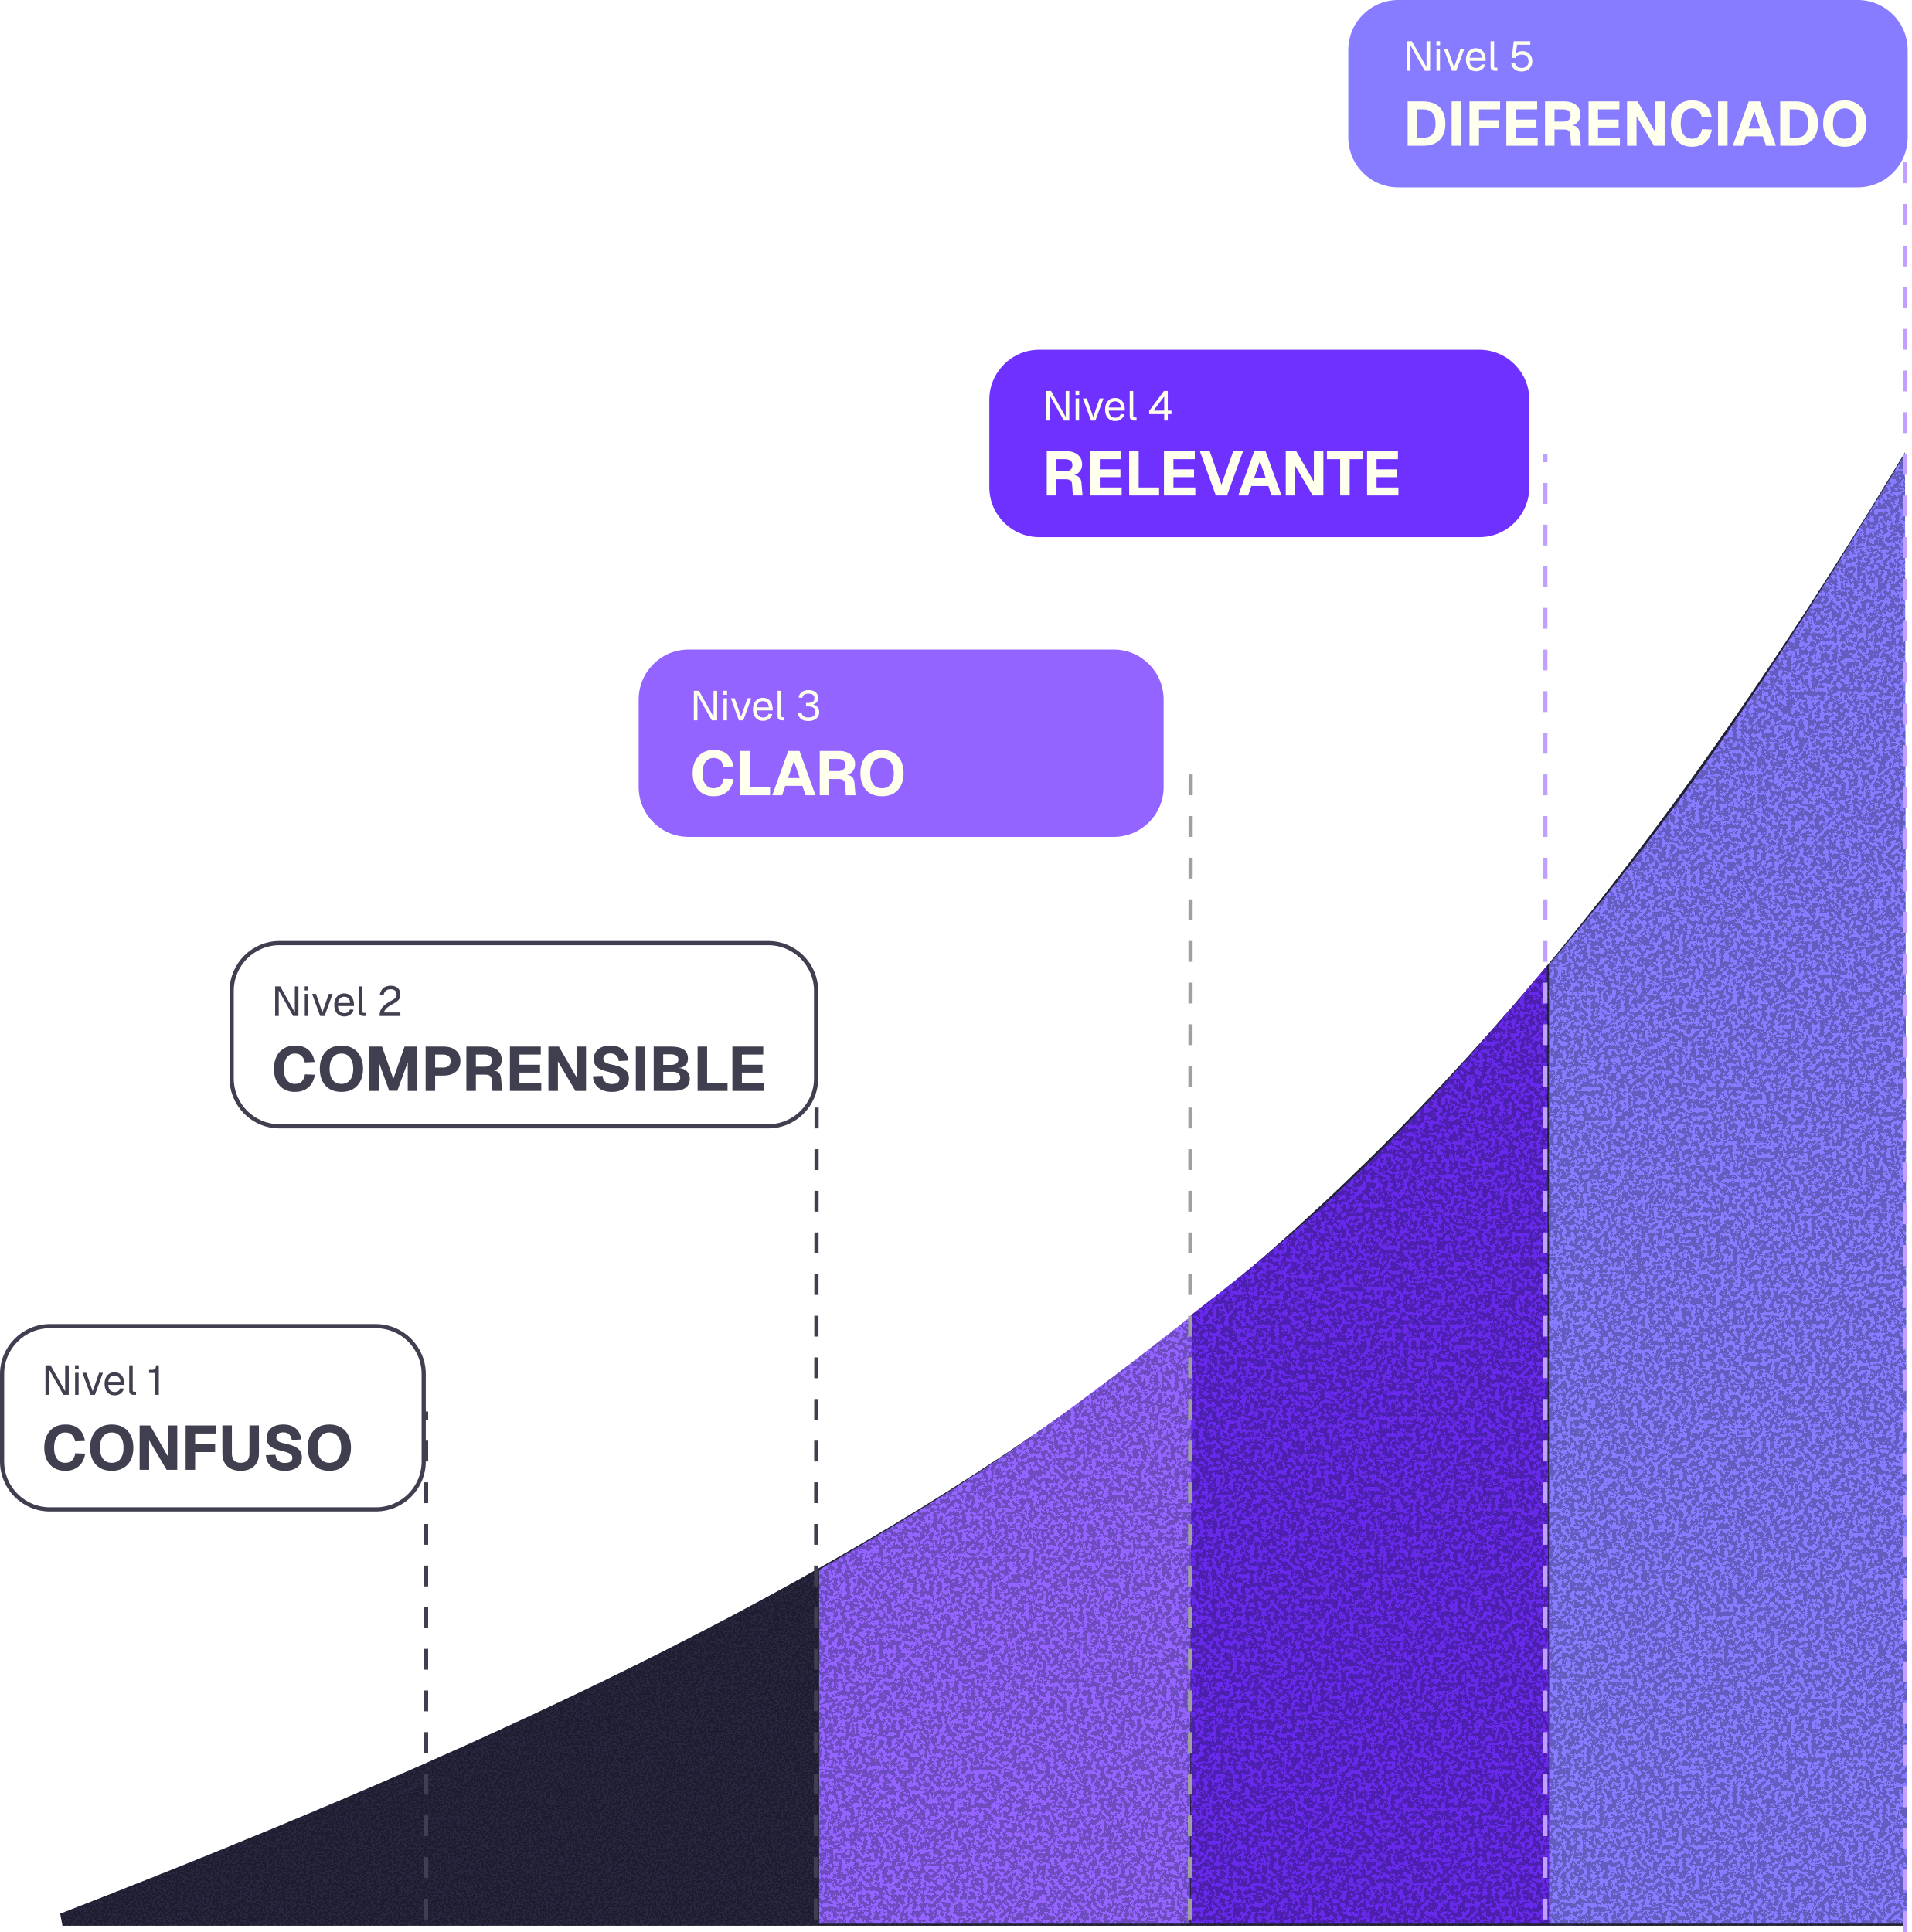
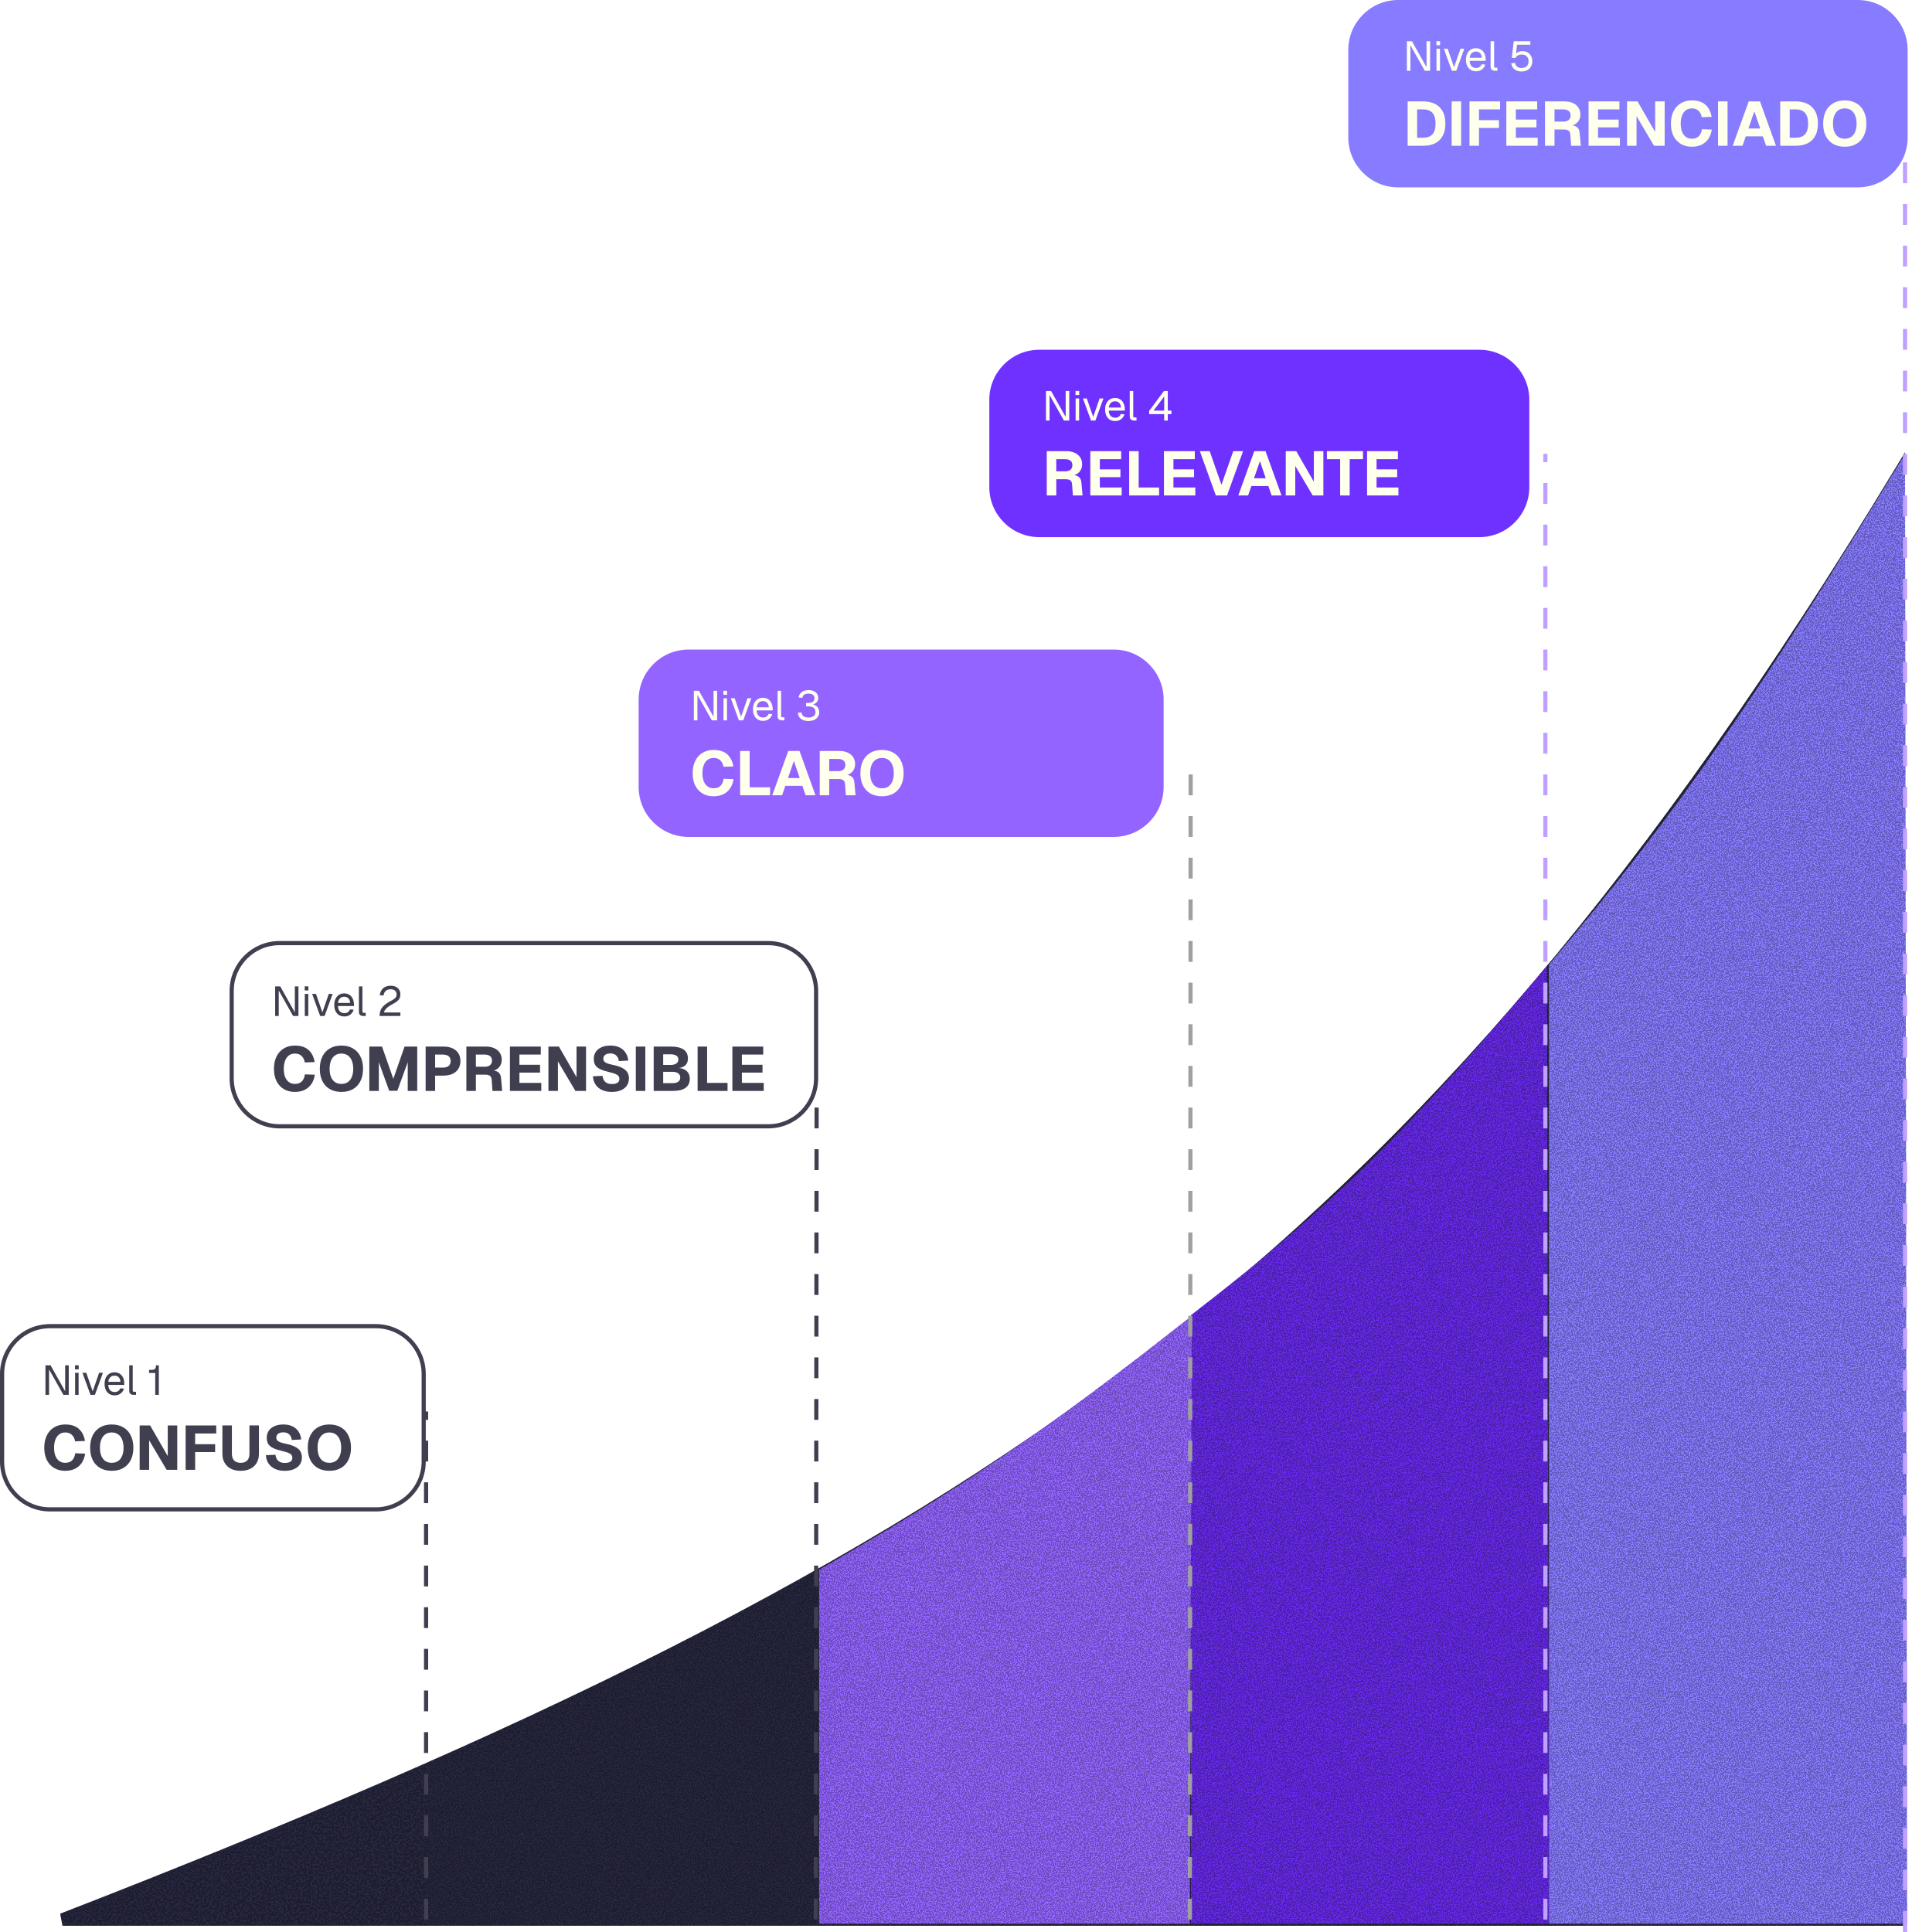
<svg xmlns="http://www.w3.org/2000/svg" width="459" height="464" viewBox="0 0 459 464" fill="none">
  <g filter="url(#filter0_n_4497_14165)">
    <path d="M456 461H15C237.55 374.535 340.415 304.718 456 114V461Z" fill="#27273F" />
    <path d="M456 461H15C237.55 374.535 340.415 304.718 456 114V461Z" stroke="#27273F" stroke-width="3" />
  </g>
  <g filter="url(#filter1_n_4497_14165)">
    <path d="M102.826 462H15.039L102.826 424V462Z" fill="#27273F" />
  </g>
  <line x1="102.324" y1="461" x2="102.324" y2="339" stroke="#3F3F50" stroke-dasharray="5 5" />
  <rect x="0.5" y="318.5" width="101.253" height="44" rx="11.5" stroke="#3F3F50" />
  <path d="M10.92 335V327.9H12.14L15.65 334.14V327.9H16.51V335H15.23L11.78 328.88V335H10.92ZM18.036 335V329.7H18.876V335H18.036ZM18.016 328.87V327.89H18.896V328.87H18.016ZM21.73 335L19.8 329.7H20.72L22.26 334.14L23.8 329.7H24.72L22.79 335H21.73ZM27.548 335.12C27.048 335.12 26.614 335.007 26.248 334.78C25.888 334.553 25.608 334.233 25.408 333.82C25.214 333.4 25.118 332.91 25.118 332.35C25.118 331.79 25.214 331.303 25.408 330.89C25.608 330.477 25.884 330.157 26.238 329.93C26.598 329.697 27.021 329.58 27.508 329.58C27.968 329.58 28.374 329.69 28.728 329.91C29.081 330.123 29.354 330.437 29.548 330.85C29.748 331.263 29.848 331.767 29.848 332.36V332.61H25.998C26.031 333.177 26.181 333.603 26.448 333.89C26.721 334.177 27.088 334.32 27.548 334.32C27.894 334.32 28.178 334.24 28.398 334.08C28.624 333.913 28.781 333.697 28.868 333.43L29.768 333.5C29.628 333.973 29.361 334.363 28.968 334.67C28.581 334.97 28.108 335.12 27.548 335.12ZM25.998 331.87H28.928C28.888 331.357 28.738 330.98 28.478 330.74C28.224 330.5 27.901 330.38 27.508 330.38C27.101 330.38 26.764 330.507 26.498 330.76C26.238 331.007 26.071 331.377 25.998 331.87ZM32.074 335C31.768 335 31.518 334.92 31.324 334.76C31.131 334.6 31.034 334.347 31.034 334V327.9H31.874V333.93C31.874 334.037 31.901 334.12 31.954 334.18C32.014 334.233 32.098 334.26 32.204 334.26H32.664V335H32.074ZM37.28 335V329.74H35.8V329H36.4C36.66 329 36.867 328.967 37.02 328.9C37.18 328.833 37.294 328.72 37.36 328.56C37.427 328.4 37.46 328.18 37.46 327.9H38.14V335H37.28Z" fill="#3F3F50" />
  <path d="M15.625 353.24C14.655 353.24 13.79 353.02 13.03 352.58C12.28 352.14 11.69 351.505 11.26 350.675C10.84 349.845 10.63 348.85 10.63 347.69C10.63 346.56 10.835 345.58 11.245 344.75C11.655 343.91 12.24 343.26 13 342.8C13.76 342.34 14.65 342.11 15.67 342.11C17.06 342.11 18.14 342.455 18.91 343.145C19.69 343.825 20.19 344.8 20.41 346.07L18.04 346.16C17.92 345.49 17.66 344.97 17.26 344.6C16.86 344.22 16.33 344.03 15.67 344.03C15.1 344.03 14.615 344.18 14.215 344.48C13.815 344.78 13.51 345.205 13.3 345.755C13.09 346.305 12.985 346.95 12.985 347.69C12.985 348.44 13.09 349.09 13.3 349.64C13.52 350.18 13.83 350.595 14.23 350.885C14.63 351.175 15.105 351.32 15.655 351.32C16.375 351.32 16.93 351.12 17.32 350.72C17.72 350.31 17.97 349.745 18.07 349.025L20.455 349.115C20.315 349.985 20.04 350.725 19.63 351.335C19.22 351.945 18.68 352.415 18.01 352.745C17.35 353.075 16.555 353.24 15.625 353.24ZM26.836 353.24C25.756 353.24 24.826 353.015 24.046 352.565C23.276 352.115 22.681 351.475 22.261 350.645C21.851 349.815 21.646 348.83 21.646 347.69C21.646 346.55 21.851 345.565 22.261 344.735C22.681 343.895 23.276 343.25 24.046 342.8C24.826 342.34 25.756 342.11 26.836 342.11C27.916 342.11 28.841 342.34 29.611 342.8C30.391 343.25 30.986 343.895 31.396 344.735C31.816 345.565 32.026 346.55 32.026 347.69C32.026 348.83 31.816 349.815 31.396 350.645C30.986 351.475 30.391 352.115 29.611 352.565C28.841 353.015 27.916 353.24 26.836 353.24ZM26.821 351.32C27.421 351.32 27.931 351.18 28.351 350.9C28.781 350.61 29.106 350.195 29.326 349.655C29.556 349.115 29.671 348.46 29.671 347.69C29.671 346.92 29.556 346.265 29.326 345.725C29.106 345.175 28.781 344.755 28.351 344.465C27.931 344.175 27.421 344.03 26.821 344.03C26.231 344.03 25.726 344.175 25.306 344.465C24.886 344.755 24.561 345.175 24.331 345.725C24.111 346.265 24.001 346.92 24.001 347.69C24.001 348.46 24.111 349.115 24.331 349.655C24.561 350.195 24.886 350.61 25.306 350.9C25.736 351.18 26.241 351.32 26.821 351.32ZM33.537 353V342.35H36.057L40.287 349.7V342.35H42.567V353H40.017L35.817 345.905V353H33.537ZM44.582 353V342.35H51.932V344.27H45.602L46.862 342.965V347.84L45.602 346.85H51.662V348.74H45.602L46.862 347.75V353H44.582ZM57.804 353.24C56.904 353.24 56.124 353.075 55.464 352.745C54.814 352.415 54.309 351.945 53.949 351.335C53.589 350.715 53.409 349.99 53.409 349.16V342.335H55.689V349.16C55.689 349.85 55.869 350.385 56.229 350.765C56.599 351.135 57.124 351.32 57.804 351.32C58.484 351.32 59.004 351.135 59.364 350.765C59.724 350.385 59.904 349.85 59.904 349.16V342.335H62.184V349.16C62.184 349.99 62.004 350.715 61.644 351.335C61.294 351.945 60.789 352.415 60.129 352.745C59.469 353.075 58.694 353.24 57.804 353.24ZM68.396 353.24C67.476 353.24 66.686 353.085 66.026 352.775C65.366 352.465 64.851 352.03 64.481 351.47C64.111 350.91 63.901 350.25 63.851 349.49L66.146 349.385C66.206 349.805 66.326 350.165 66.506 350.465C66.696 350.755 66.946 350.975 67.256 351.125C67.576 351.275 67.966 351.35 68.426 351.35C68.806 351.35 69.126 351.305 69.386 351.215C69.656 351.125 69.861 350.99 70.001 350.81C70.141 350.62 70.211 350.39 70.211 350.12C70.211 349.87 70.151 349.655 70.031 349.475C69.911 349.285 69.681 349.115 69.341 348.965C69.001 348.805 68.501 348.65 67.841 348.5C66.931 348.29 66.196 348.055 65.636 347.795C65.086 347.535 64.686 347.21 64.436 346.82C64.186 346.42 64.061 345.92 64.061 345.32C64.061 344.68 64.216 344.12 64.526 343.64C64.846 343.16 65.306 342.785 65.906 342.515C66.506 342.245 67.221 342.11 68.051 342.11C68.931 342.11 69.676 342.265 70.286 342.575C70.896 342.885 71.371 343.31 71.711 343.85C72.061 344.39 72.271 345.01 72.341 345.71L70.061 345.83C70.031 345.46 69.931 345.14 69.761 344.87C69.591 344.59 69.361 344.375 69.071 344.225C68.781 344.075 68.431 344 68.021 344C67.501 344 67.091 344.115 66.791 344.345C66.501 344.575 66.356 344.875 66.356 345.245C66.356 345.505 66.421 345.725 66.551 345.905C66.691 346.075 66.916 346.225 67.226 346.355C67.546 346.485 67.996 346.61 68.576 346.73C69.566 346.93 70.346 347.185 70.916 347.495C71.496 347.795 71.906 348.155 72.146 348.575C72.386 348.995 72.506 349.475 72.506 350.015C72.506 350.675 72.336 351.25 71.996 351.74C71.666 352.22 71.191 352.59 70.571 352.85C69.961 353.11 69.236 353.24 68.396 353.24ZM79.101 353.24C78.021 353.24 77.091 353.015 76.311 352.565C75.541 352.115 74.946 351.475 74.526 350.645C74.116 349.815 73.911 348.83 73.911 347.69C73.911 346.55 74.116 345.565 74.526 344.735C74.946 343.895 75.541 343.25 76.311 342.8C77.091 342.34 78.021 342.11 79.101 342.11C80.181 342.11 81.106 342.34 81.876 342.8C82.656 343.25 83.251 343.895 83.661 344.735C84.081 345.565 84.291 346.55 84.291 347.69C84.291 348.83 84.081 349.815 83.661 350.645C83.251 351.475 82.656 352.115 81.876 352.565C81.106 353.015 80.181 353.24 79.101 353.24ZM79.086 351.32C79.686 351.32 80.196 351.18 80.616 350.9C81.046 350.61 81.371 350.195 81.591 349.655C81.821 349.115 81.936 348.46 81.936 347.69C81.936 346.92 81.821 346.265 81.591 345.725C81.371 345.175 81.046 344.755 80.616 344.465C80.196 344.175 79.686 344.03 79.086 344.03C78.496 344.03 77.991 344.175 77.571 344.465C77.151 344.755 76.826 345.175 76.596 345.725C76.376 346.265 76.266 346.92 76.266 347.69C76.266 348.46 76.376 349.115 76.596 349.655C76.826 350.195 77.151 350.61 77.571 350.9C78.001 351.18 78.506 351.32 79.086 351.32Z" fill="#3F3F50" />
  <rect x="55.637" y="226.5" width="140.35" height="44" rx="11.5" stroke="#3F3F50" />
  <path d="M66.08 244V236.9H67.3L70.81 243.14V236.9H71.67V244H70.39L66.94 237.88V244H66.08ZM73.197 244V238.7H74.037V244H73.197ZM73.177 237.87V236.89H74.056V237.87H73.177ZM76.89 244L74.96 238.7H75.88L77.42 243.14L78.96 238.7H79.88L77.95 244H76.89ZM82.708 244.12C82.208 244.12 81.775 244.007 81.408 243.78C81.048 243.553 80.768 243.233 80.568 242.82C80.375 242.4 80.278 241.91 80.278 241.35C80.278 240.79 80.375 240.303 80.568 239.89C80.768 239.477 81.045 239.157 81.398 238.93C81.758 238.697 82.181 238.58 82.668 238.58C83.128 238.58 83.535 238.69 83.888 238.91C84.241 239.123 84.515 239.437 84.708 239.85C84.908 240.263 85.008 240.767 85.008 241.36V241.61H81.158C81.191 242.177 81.341 242.603 81.608 242.89C81.881 243.177 82.248 243.32 82.708 243.32C83.055 243.32 83.338 243.24 83.558 243.08C83.785 242.913 83.941 242.697 84.028 242.43L84.928 242.5C84.788 242.973 84.521 243.363 84.128 243.67C83.741 243.97 83.268 244.12 82.708 244.12ZM81.158 240.87H84.088C84.048 240.357 83.898 239.98 83.638 239.74C83.385 239.5 83.061 239.38 82.668 239.38C82.261 239.38 81.925 239.507 81.658 239.76C81.398 240.007 81.231 240.377 81.158 240.87ZM87.234 244C86.928 244 86.678 243.92 86.484 243.76C86.291 243.6 86.195 243.347 86.195 243V236.9H87.034V242.93C87.034 243.037 87.061 243.12 87.115 243.18C87.174 243.233 87.258 243.26 87.365 243.26H87.825V244H87.234ZM91.16 244C91.16 243.5 91.237 243.05 91.391 242.65C91.55 242.243 91.827 241.857 92.221 241.49C92.621 241.123 93.174 240.753 93.88 240.38C94.207 240.207 94.471 240.047 94.671 239.9C94.871 239.753 95.017 239.597 95.111 239.43C95.204 239.263 95.251 239.06 95.251 238.82C95.251 238.573 95.197 238.36 95.091 238.18C94.984 237.993 94.824 237.847 94.611 237.74C94.404 237.633 94.144 237.58 93.831 237.58C93.331 237.58 92.934 237.71 92.641 237.97C92.354 238.23 92.174 238.6 92.1 239.08L91.201 239.02C91.281 238.327 91.547 237.773 92.001 237.36C92.454 236.947 93.064 236.74 93.831 236.74C94.317 236.74 94.734 236.827 95.081 237C95.427 237.173 95.691 237.417 95.871 237.73C96.057 238.037 96.15 238.393 96.15 238.8C96.15 239.16 96.091 239.473 95.971 239.74C95.85 240 95.647 240.243 95.361 240.47C95.081 240.697 94.694 240.94 94.201 241.2C93.561 241.54 93.074 241.883 92.74 242.23C92.414 242.577 92.24 242.887 92.221 243.16H96.15V244H91.16Z" fill="#3F3F50" />
  <path d="M70.785 262.24C69.815 262.24 68.95 262.02 68.19 261.58C67.44 261.14 66.85 260.505 66.42 259.675C66 258.845 65.79 257.85 65.79 256.69C65.79 255.56 65.995 254.58 66.405 253.75C66.815 252.91 67.4 252.26 68.16 251.8C68.92 251.34 69.81 251.11 70.83 251.11C72.22 251.11 73.3 251.455 74.07 252.145C74.85 252.825 75.35 253.8 75.57 255.07L73.2 255.16C73.08 254.49 72.82 253.97 72.42 253.6C72.02 253.22 71.49 253.03 70.83 253.03C70.26 253.03 69.775 253.18 69.375 253.48C68.975 253.78 68.67 254.205 68.46 254.755C68.25 255.305 68.145 255.95 68.145 256.69C68.145 257.44 68.25 258.09 68.46 258.64C68.68 259.18 68.99 259.595 69.39 259.885C69.79 260.175 70.265 260.32 70.815 260.32C71.535 260.32 72.09 260.12 72.48 259.72C72.88 259.31 73.13 258.745 73.23 258.025L75.615 258.115C75.475 258.985 75.2 259.725 74.79 260.335C74.38 260.945 73.84 261.415 73.17 261.745C72.51 262.075 71.715 262.24 70.785 262.24ZM81.996 262.24C80.916 262.24 79.986 262.015 79.206 261.565C78.436 261.115 77.841 260.475 77.421 259.645C77.011 258.815 76.806 257.83 76.806 256.69C76.806 255.55 77.011 254.565 77.421 253.735C77.841 252.895 78.436 252.25 79.206 251.8C79.986 251.34 80.916 251.11 81.996 251.11C83.076 251.11 84.001 251.34 84.771 251.8C85.551 252.25 86.146 252.895 86.556 253.735C86.976 254.565 87.186 255.55 87.186 256.69C87.186 257.83 86.976 258.815 86.556 259.645C86.146 260.475 85.551 261.115 84.771 261.565C84.001 262.015 83.076 262.24 81.996 262.24ZM81.981 260.32C82.581 260.32 83.091 260.18 83.511 259.9C83.941 259.61 84.266 259.195 84.486 258.655C84.716 258.115 84.831 257.46 84.831 256.69C84.831 255.92 84.716 255.265 84.486 254.725C84.266 254.175 83.941 253.755 83.511 253.465C83.091 253.175 82.581 253.03 81.981 253.03C81.391 253.03 80.886 253.175 80.466 253.465C80.046 253.755 79.721 254.175 79.491 254.725C79.271 255.265 79.161 255.92 79.161 256.69C79.161 257.46 79.271 258.115 79.491 258.655C79.721 259.195 80.046 259.61 80.466 259.9C80.896 260.18 81.401 260.32 81.981 260.32ZM88.697 262V251.35H91.742L94.457 259.105L97.157 251.35H100.202V262H97.922V255.1L95.417 261.97H93.467L90.977 255.1V262H88.697ZM102.217 262V251.35H106.477C107.757 251.35 108.757 251.66 109.477 252.28C110.207 252.9 110.572 253.75 110.572 254.83C110.572 255.54 110.407 256.16 110.077 256.69C109.757 257.21 109.287 257.615 108.667 257.905C108.057 258.185 107.327 258.325 106.477 258.325H104.497V262H102.217ZM104.497 256.405H106.342C106.942 256.405 107.407 256.275 107.737 256.015C108.067 255.745 108.232 255.35 108.232 254.83C108.232 254.32 108.067 253.935 107.737 253.675C107.417 253.405 106.952 253.27 106.342 253.27H104.497V256.405ZM112.003 262V251.35H116.668C117.448 251.35 118.123 251.48 118.693 251.74C119.273 252 119.718 252.37 120.028 252.85C120.338 253.32 120.493 253.88 120.493 254.53C120.493 255.02 120.388 255.455 120.178 255.835C119.978 256.215 119.698 256.525 119.338 256.765C118.988 257.005 118.583 257.155 118.123 257.215L118.078 257.08C118.788 257.08 119.328 257.235 119.698 257.545C120.068 257.845 120.278 258.31 120.328 258.94L120.598 262H118.273L118.078 259.3C118.048 258.89 117.918 258.59 117.688 258.4C117.468 258.2 117.088 258.1 116.548 258.1H114.283V262H112.003ZM114.283 256.195H116.413C116.963 256.195 117.388 256.07 117.688 255.82C117.998 255.56 118.153 255.195 118.153 254.725C118.153 254.245 117.998 253.885 117.688 253.645C117.378 253.395 116.928 253.27 116.338 253.27H114.283V256.195ZM122.462 262V251.35H129.872V253.27H124.742V255.715H129.692V257.605H124.742V260.08H129.992V262H122.462ZM131.705 262V251.35H134.225L138.455 258.7V251.35H140.735V262H138.185L133.985 254.905V262H131.705ZM146.935 262.24C146.015 262.24 145.225 262.085 144.565 261.775C143.905 261.465 143.39 261.03 143.02 260.47C142.65 259.91 142.44 259.25 142.39 258.49L144.685 258.385C144.745 258.805 144.865 259.165 145.045 259.465C145.235 259.755 145.485 259.975 145.795 260.125C146.115 260.275 146.505 260.35 146.965 260.35C147.345 260.35 147.665 260.305 147.925 260.215C148.195 260.125 148.4 259.99 148.54 259.81C148.68 259.62 148.75 259.39 148.75 259.12C148.75 258.87 148.69 258.655 148.57 258.475C148.45 258.285 148.22 258.115 147.88 257.965C147.54 257.805 147.04 257.65 146.38 257.5C145.47 257.29 144.735 257.055 144.175 256.795C143.625 256.535 143.225 256.21 142.975 255.82C142.725 255.42 142.6 254.92 142.6 254.32C142.6 253.68 142.755 253.12 143.065 252.64C143.385 252.16 143.845 251.785 144.445 251.515C145.045 251.245 145.76 251.11 146.59 251.11C147.47 251.11 148.215 251.265 148.825 251.575C149.435 251.885 149.91 252.31 150.25 252.85C150.6 253.39 150.81 254.01 150.88 254.71L148.6 254.83C148.57 254.46 148.47 254.14 148.3 253.87C148.13 253.59 147.9 253.375 147.61 253.225C147.32 253.075 146.97 253 146.56 253C146.04 253 145.63 253.115 145.33 253.345C145.04 253.575 144.895 253.875 144.895 254.245C144.895 254.505 144.96 254.725 145.09 254.905C145.23 255.075 145.455 255.225 145.765 255.355C146.085 255.485 146.535 255.61 147.115 255.73C148.105 255.93 148.885 256.185 149.455 256.495C150.035 256.795 150.445 257.155 150.685 257.575C150.925 257.995 151.045 258.475 151.045 259.015C151.045 259.675 150.875 260.25 150.535 260.74C150.205 261.22 149.73 261.59 149.11 261.85C148.5 262.11 147.775 262.24 146.935 262.24ZM152.696 262V251.35H154.976V262H152.696ZM156.988 262V251.35H161.128C162.448 251.35 163.458 251.585 164.158 252.055C164.858 252.515 165.208 253.245 165.208 254.245C165.208 254.685 165.118 255.07 164.938 255.4C164.758 255.72 164.493 255.975 164.143 256.165C163.803 256.355 163.388 256.47 162.898 256.51V256.48C163.788 256.54 164.468 256.8 164.938 257.26C165.418 257.71 165.658 258.31 165.658 259.06C165.658 260.05 165.308 260.79 164.608 261.28C163.918 261.76 162.928 262 161.638 262H156.988ZM159.268 260.14H161.533C162.083 260.14 162.523 260.03 162.853 259.81C163.193 259.58 163.363 259.24 163.363 258.79C163.363 258.34 163.193 258 162.853 257.77C162.523 257.53 162.083 257.41 161.533 257.41H159.268V260.14ZM159.268 255.76H161.068C161.628 255.76 162.073 255.65 162.403 255.43C162.743 255.21 162.913 254.895 162.913 254.485C162.913 254.045 162.748 253.725 162.418 253.525C162.098 253.315 161.648 253.21 161.068 253.21H159.268V255.76ZM167.535 262V251.35H169.815V261.385L168.555 260.08H174.72V262H167.535ZM175.884 262V251.35H183.294V253.27H178.164V255.715H183.114V257.605H178.164V260.08H183.414V262H175.884Z" fill="#3F3F50" />
  <rect x="153.379" y="156" width="126.07" height="45" rx="12" fill="#9364FF" />
  <path d="M166.631 173V165.9H167.851L171.361 172.14V165.9H172.221V173H170.941L167.491 166.88V173H166.631ZM173.747 173V167.7H174.587V173H173.747ZM173.727 166.87V165.89H174.607V166.87H173.727ZM177.441 173L175.511 167.7H176.431L177.971 172.14L179.511 167.7H180.431L178.501 173H177.441ZM183.259 173.12C182.759 173.12 182.325 173.007 181.959 172.78C181.599 172.553 181.319 172.233 181.119 171.82C180.925 171.4 180.829 170.91 180.829 170.35C180.829 169.79 180.925 169.303 181.119 168.89C181.319 168.477 181.595 168.157 181.949 167.93C182.309 167.697 182.732 167.58 183.219 167.58C183.679 167.58 184.085 167.69 184.439 167.91C184.792 168.123 185.065 168.437 185.259 168.85C185.459 169.263 185.559 169.767 185.559 170.36V170.61H181.709C181.742 171.177 181.892 171.603 182.159 171.89C182.432 172.177 182.799 172.32 183.259 172.32C183.605 172.32 183.889 172.24 184.109 172.08C184.335 171.913 184.492 171.697 184.579 171.43L185.479 171.5C185.339 171.973 185.072 172.363 184.679 172.67C184.292 172.97 183.819 173.12 183.259 173.12ZM181.709 169.87H184.639C184.599 169.357 184.449 168.98 184.189 168.74C183.935 168.5 183.612 168.38 183.219 168.38C182.812 168.38 182.475 168.507 182.209 168.76C181.949 169.007 181.782 169.377 181.709 169.87ZM187.785 173C187.479 173 187.229 172.92 187.035 172.76C186.842 172.6 186.745 172.347 186.745 172V165.9H187.585V171.93C187.585 172.037 187.612 172.12 187.665 172.18C187.725 172.233 187.809 172.26 187.915 172.26H188.375V173H187.785ZM194.121 173.16C193.335 173.16 192.728 172.977 192.301 172.61C191.875 172.237 191.645 171.757 191.611 171.17L192.501 171.11C192.541 171.543 192.708 171.853 193.001 172.04C193.301 172.227 193.675 172.32 194.121 172.32C194.428 172.32 194.711 172.28 194.971 172.2C195.231 172.113 195.441 171.977 195.601 171.79C195.761 171.597 195.841 171.34 195.841 171.02C195.841 170.547 195.685 170.2 195.371 169.98C195.058 169.76 194.645 169.65 194.131 169.65H193.571V168.81H194.131C194.551 168.81 194.898 168.727 195.171 168.56C195.451 168.393 195.591 168.107 195.591 167.7C195.591 167.333 195.471 167.057 195.231 166.87C194.998 166.677 194.645 166.58 194.171 166.58C193.705 166.58 193.351 166.67 193.111 166.85C192.878 167.03 192.738 167.277 192.691 167.59L191.791 167.53C191.858 166.997 192.095 166.567 192.501 166.24C192.908 165.907 193.465 165.74 194.171 165.74C194.651 165.74 195.065 165.82 195.411 165.98C195.758 166.133 196.025 166.353 196.211 166.64C196.398 166.927 196.491 167.267 196.491 167.66C196.491 168.1 196.351 168.457 196.071 168.73C195.798 168.997 195.391 169.18 194.851 169.28V169.1C195.431 169.167 195.891 169.373 196.231 169.72C196.571 170.067 196.741 170.5 196.741 171.02C196.741 171.473 196.628 171.86 196.401 172.18C196.181 172.5 195.875 172.743 195.481 172.91C195.088 173.077 194.635 173.16 194.121 173.16Z" fill="#FFFFEE" />
  <path d="M171.336 191.24C170.366 191.24 169.501 191.02 168.741 190.58C167.991 190.14 167.401 189.505 166.971 188.675C166.551 187.845 166.341 186.85 166.341 185.69C166.341 184.56 166.546 183.58 166.956 182.75C167.366 181.91 167.951 181.26 168.711 180.8C169.471 180.34 170.361 180.11 171.381 180.11C172.771 180.11 173.851 180.455 174.621 181.145C175.401 181.825 175.901 182.8 176.121 184.07L173.751 184.16C173.631 183.49 173.371 182.97 172.971 182.6C172.571 182.22 172.041 182.03 171.381 182.03C170.811 182.03 170.326 182.18 169.926 182.48C169.526 182.78 169.221 183.205 169.011 183.755C168.801 184.305 168.696 184.95 168.696 185.69C168.696 186.44 168.801 187.09 169.011 187.64C169.231 188.18 169.541 188.595 169.941 188.885C170.341 189.175 170.816 189.32 171.366 189.32C172.086 189.32 172.641 189.12 173.031 188.72C173.431 188.31 173.681 187.745 173.781 187.025L176.166 187.115C176.026 187.985 175.751 188.725 175.341 189.335C174.931 189.945 174.391 190.415 173.721 190.745C173.061 191.075 172.266 191.24 171.336 191.24ZM177.749 191V180.35H180.029V190.385L178.769 189.08H184.934V191H177.749ZM185.464 191L189.304 180.35H192.004L195.844 191H193.474L192.694 188.735H188.599L187.819 191H185.464ZM189.244 186.86H192.064L190.654 182.75L189.244 186.86ZM196.865 191V180.35H201.53C202.31 180.35 202.985 180.48 203.555 180.74C204.135 181 204.58 181.37 204.89 181.85C205.2 182.32 205.355 182.88 205.355 183.53C205.355 184.02 205.25 184.455 205.04 184.835C204.84 185.215 204.56 185.525 204.2 185.765C203.85 186.005 203.445 186.155 202.985 186.215L202.94 186.08C203.65 186.08 204.19 186.235 204.56 186.545C204.93 186.845 205.14 187.31 205.19 187.94L205.46 191H203.135L202.94 188.3C202.91 187.89 202.78 187.59 202.55 187.4C202.33 187.2 201.95 187.1 201.41 187.1H199.145V191H196.865ZM199.145 185.195H201.275C201.825 185.195 202.25 185.07 202.55 184.82C202.86 184.56 203.015 184.195 203.015 183.725C203.015 183.245 202.86 182.885 202.55 182.645C202.24 182.395 201.79 182.27 201.2 182.27H199.145V185.195ZM211.814 191.24C210.734 191.24 209.804 191.015 209.024 190.565C208.254 190.115 207.659 189.475 207.239 188.645C206.829 187.815 206.624 186.83 206.624 185.69C206.624 184.55 206.829 183.565 207.239 182.735C207.659 181.895 208.254 181.25 209.024 180.8C209.804 180.34 210.734 180.11 211.814 180.11C212.894 180.11 213.819 180.34 214.589 180.8C215.369 181.25 215.964 181.895 216.374 182.735C216.794 183.565 217.004 184.55 217.004 185.69C217.004 186.83 216.794 187.815 216.374 188.645C215.964 189.475 215.369 190.115 214.589 190.565C213.819 191.015 212.894 191.24 211.814 191.24ZM211.799 189.32C212.399 189.32 212.909 189.18 213.329 188.9C213.759 188.61 214.084 188.195 214.304 187.655C214.534 187.115 214.649 186.46 214.649 185.69C214.649 184.92 214.534 184.265 214.304 183.725C214.084 183.175 213.759 182.755 213.329 182.465C212.909 182.175 212.399 182.03 211.799 182.03C211.209 182.03 210.704 182.175 210.284 182.465C209.864 182.755 209.539 183.175 209.309 183.725C209.089 184.265 208.979 184.92 208.979 185.69C208.979 186.46 209.089 187.115 209.309 187.655C209.539 188.195 209.864 188.61 210.284 188.9C210.714 189.18 211.219 189.32 211.799 189.32Z" fill="#FFFFEE" />
  <rect x="237.59" y="84" width="129.68" height="45" rx="12" fill="#6F31FF" />
  <path d="M251.197 101V93.9H252.417L255.927 100.14V93.9H256.787V101H255.507L252.057 94.88V101H251.197ZM258.314 101V95.7H259.154V101H258.314ZM258.294 94.87V93.89H259.174V94.87H258.294ZM262.007 101L260.077 95.7H260.997L262.537 100.14L264.077 95.7H264.997L263.067 101H262.007ZM267.825 101.12C267.325 101.12 266.892 101.007 266.525 100.78C266.165 100.553 265.885 100.233 265.685 99.82C265.492 99.4 265.395 98.91 265.395 98.35C265.395 97.79 265.492 97.303 265.685 96.89C265.885 96.477 266.162 96.157 266.515 95.93C266.875 95.697 267.298 95.58 267.785 95.58C268.245 95.58 268.652 95.69 269.005 95.91C269.358 96.123 269.632 96.437 269.825 96.85C270.025 97.263 270.125 97.767 270.125 98.36V98.61H266.275C266.308 99.177 266.458 99.603 266.725 99.89C266.998 100.177 267.365 100.32 267.825 100.32C268.172 100.32 268.455 100.24 268.675 100.08C268.902 99.913 269.058 99.697 269.145 99.43L270.045 99.5C269.905 99.973 269.638 100.363 269.245 100.67C268.858 100.97 268.385 101.12 267.825 101.12ZM266.275 97.87H269.205C269.165 97.357 269.015 96.98 268.755 96.74C268.502 96.5 268.178 96.38 267.785 96.38C267.378 96.38 267.042 96.507 266.775 96.76C266.515 97.007 266.348 97.377 266.275 97.87ZM272.352 101C272.045 101 271.795 100.92 271.602 100.76C271.408 100.6 271.312 100.347 271.312 100V93.9H272.152V99.93C272.152 100.037 272.178 100.12 272.232 100.18C272.292 100.233 272.375 100.26 272.482 100.26H272.942V101H272.352ZM279.588 101V99.46H275.978V98.68L279.528 93.9H280.448V98.62H281.328V99.46H280.448V101H279.588ZM277.018 98.62H279.588V95.22L277.018 98.62Z" fill="#FFFFEE" />
  <path d="M251.387 119V108.35H256.052C256.832 108.35 257.507 108.48 258.077 108.74C258.657 109 259.102 109.37 259.412 109.85C259.722 110.32 259.877 110.88 259.877 111.53C259.877 112.02 259.772 112.455 259.562 112.835C259.362 113.215 259.082 113.525 258.722 113.765C258.372 114.005 257.967 114.155 257.507 114.215L257.462 114.08C258.172 114.08 258.712 114.235 259.082 114.545C259.452 114.845 259.662 115.31 259.712 115.94L259.982 119H257.657L257.462 116.3C257.432 115.89 257.302 115.59 257.072 115.4C256.852 115.2 256.472 115.1 255.932 115.1H253.667V119H251.387ZM253.667 113.195H255.797C256.347 113.195 256.772 113.07 257.072 112.82C257.382 112.56 257.537 112.195 257.537 111.725C257.537 111.245 257.382 110.885 257.072 110.645C256.762 110.395 256.312 110.27 255.722 110.27H253.667V113.195ZM261.846 119V108.35H269.256V110.27H264.126V112.715H269.076V114.605H264.126V117.08H269.376V119H261.846ZM271.177 119V108.35H273.457V118.385L272.197 117.08H278.362V119H271.177ZM279.527 119V108.35H286.937V110.27H281.807V112.715H286.757V114.605H281.807V117.08H287.057V119H279.527ZM291.99 119L288.15 108.35H290.505L293.34 116.435L296.175 108.35H298.53L294.675 119H291.99ZM297.379 119L301.219 108.35H303.919L307.759 119H305.389L304.609 116.735H300.514L299.734 119H297.379ZM301.159 114.86H303.979L302.569 110.75L301.159 114.86ZM308.78 119V108.35H311.3L315.53 115.7V108.35H317.81V119H315.26L311.06 111.905V119H308.78ZM321.84 119V110.27H318.66V108.35H327.33V110.27H324.135V119H321.84ZM328.306 119V108.35H335.716V110.27H330.586V112.715H335.536V114.605H330.586V117.08H335.836V119H328.306Z" fill="#FFFFEE" />
  <line y1="-0.5" x2="199.001" y2="-0.5" transform="matrix(0.000972833 -0.999999 0.999979 0.00648889 196.422 461)" stroke="#3F3F50" stroke-dasharray="5 5" />
  <g filter="url(#filter2_n_4497_14165)">
    <path d="M286 462V315.865C320.954 288.967 339.046 270.537 371.5 232L372 462H286Z" fill="#6729EA" />
  </g>
  <g filter="url(#filter3_n_4497_14165)">
    <path d="M286.21 316C250.121 344.5 230.572 357.5 196.719 377V462H285.728L286.21 316Z" fill="#9364FF" />
  </g>
  <g filter="url(#filter4_n_4497_14165)">
    <path d="M457.5 109C423.031 165.778 403 195.122 372 231.674V462H458L457.5 109Z" fill="#877BFF" />
  </g>
  <line y1="-0.5" x2="275" y2="-0.5" transform="matrix(0.000703973 -1 0.999989 0.00469561 286.25 461)" stroke="#A0A0A0" stroke-dasharray="5 5" />
  <line x1="371.125" y1="461" x2="371.125" y2="109" stroke="#BF9FFF" stroke-dasharray="5 5" />
  <line x1="457.5" y1="464" x2="457.5" y2="22" stroke="#BF9FFF" stroke-dasharray="5 5" />
  <rect x="323.797" width="134.332" height="45" rx="12" fill="#877BFF" />
  <path d="M337.861 17V9.9H339.081L342.591 16.14V9.9H343.451V17H342.171L338.721 10.88V17H337.861ZM344.978 17V11.7H345.818V17H344.978ZM344.958 10.87V9.89H345.838V10.87H344.958ZM348.671 17L346.741 11.7H347.661L349.201 16.14L350.741 11.7H351.661L349.731 17H348.671ZM354.489 17.12C353.989 17.12 353.556 17.007 353.189 16.78C352.829 16.553 352.549 16.233 352.349 15.82C352.156 15.4 352.059 14.91 352.059 14.35C352.059 13.79 352.156 13.303 352.349 12.89C352.549 12.477 352.826 12.157 353.179 11.93C353.539 11.697 353.962 11.58 354.449 11.58C354.909 11.58 355.316 11.69 355.669 11.91C356.022 12.123 356.296 12.437 356.489 12.85C356.689 13.263 356.789 13.767 356.789 14.36V14.61H352.939C352.972 15.177 353.122 15.603 353.389 15.89C353.662 16.177 354.029 16.32 354.489 16.32C354.836 16.32 355.119 16.24 355.339 16.08C355.566 15.913 355.722 15.697 355.809 15.43L356.709 15.5C356.569 15.973 356.302 16.363 355.909 16.67C355.522 16.97 355.049 17.12 354.489 17.12ZM352.939 13.87H355.869C355.829 13.357 355.679 12.98 355.419 12.74C355.166 12.5 354.842 12.38 354.449 12.38C354.042 12.38 353.706 12.507 353.439 12.76C353.179 13.007 353.012 13.377 352.939 13.87ZM359.016 17C358.709 17 358.459 16.92 358.266 16.76C358.072 16.6 357.976 16.347 357.976 16V9.9H358.816V15.93C358.816 16.037 358.842 16.12 358.896 16.18C358.956 16.233 359.039 16.26 359.146 16.26H359.606V17H359.016ZM365.462 17.16C364.962 17.16 364.528 17.077 364.162 16.91C363.802 16.743 363.515 16.51 363.302 16.21C363.095 15.91 362.975 15.563 362.942 15.17L363.842 15.11C363.895 15.51 364.065 15.813 364.352 16.02C364.645 16.22 365.015 16.32 365.462 16.32C365.962 16.32 366.358 16.18 366.652 15.9C366.945 15.613 367.092 15.22 367.092 14.72C367.092 14.387 367.025 14.1 366.892 13.86C366.765 13.613 366.578 13.423 366.332 13.29C366.085 13.157 365.788 13.09 365.442 13.09C365.115 13.09 364.818 13.16 364.552 13.3C364.285 13.44 364.095 13.637 363.982 13.89H363.062L363.532 9.9H367.512V10.74H364.322L364.002 13.36L363.842 13.2C363.948 12.993 364.088 12.823 364.262 12.69C364.442 12.55 364.645 12.447 364.872 12.38C365.105 12.307 365.348 12.27 365.602 12.27C366.075 12.27 366.492 12.377 366.852 12.59C367.212 12.797 367.492 13.087 367.692 13.46C367.892 13.827 367.992 14.247 367.992 14.72C367.992 15.193 367.885 15.617 367.672 15.99C367.458 16.357 367.162 16.643 366.782 16.85C366.402 17.057 365.962 17.16 365.462 17.16Z" fill="#FFFFEE" />
  <path d="M338.051 35V24.35H341.726C343.456 24.35 344.786 24.815 345.716 25.745C346.646 26.665 347.111 27.98 347.111 29.69C347.111 31.39 346.651 32.7 345.731 33.62C344.821 34.54 343.516 35 341.816 35H338.051ZM340.331 33.08H341.726C342.756 33.08 343.516 32.805 344.006 32.255C344.506 31.695 344.756 30.835 344.756 29.675C344.756 28.515 344.506 27.66 344.006 27.11C343.516 26.55 342.756 26.27 341.726 26.27H340.331V33.08ZM348.613 35V24.35H350.893V35H348.613ZM352.905 35V24.35H360.255V26.27H353.925L355.185 24.965V29.84L353.925 28.85H359.985V30.74H353.925L355.185 29.75V35H352.905ZM361.753 35V24.35H369.163V26.27H364.033V28.715H368.983V30.605H364.033V33.08H369.283V35H361.753ZM371.04 35V24.35H375.705C376.485 24.35 377.16 24.48 377.73 24.74C378.31 25 378.755 25.37 379.065 25.85C379.375 26.32 379.53 26.88 379.53 27.53C379.53 28.02 379.425 28.455 379.215 28.835C379.015 29.215 378.735 29.525 378.375 29.765C378.025 30.005 377.62 30.155 377.16 30.215L377.115 30.08C377.825 30.08 378.365 30.235 378.735 30.545C379.105 30.845 379.315 31.31 379.365 31.94L379.635 35H377.31L377.115 32.3C377.085 31.89 376.955 31.59 376.725 31.4C376.505 31.2 376.125 31.1 375.585 31.1H373.32V35H371.04ZM373.32 29.195H375.45C376 29.195 376.425 29.07 376.725 28.82C377.035 28.56 377.19 28.195 377.19 27.725C377.19 27.245 377.035 26.885 376.725 26.645C376.415 26.395 375.965 26.27 375.375 26.27H373.32V29.195ZM381.499 35V24.35H388.909V26.27H383.779V28.715H388.729V30.605H383.779V33.08H389.029V35H381.499ZM390.742 35V24.35H393.262L397.492 31.7V24.35H399.772V35H397.222L393.022 27.905V35H390.742ZM406.272 35.24C405.302 35.24 404.437 35.02 403.677 34.58C402.927 34.14 402.337 33.505 401.907 32.675C401.487 31.845 401.277 30.85 401.277 29.69C401.277 28.56 401.482 27.58 401.892 26.75C402.302 25.91 402.887 25.26 403.647 24.8C404.407 24.34 405.297 24.11 406.317 24.11C407.707 24.11 408.787 24.455 409.557 25.145C410.337 25.825 410.837 26.8 411.057 28.07L408.687 28.16C408.567 27.49 408.307 26.97 407.907 26.6C407.507 26.22 406.977 26.03 406.317 26.03C405.747 26.03 405.262 26.18 404.862 26.48C404.462 26.78 404.157 27.205 403.947 27.755C403.737 28.305 403.632 28.95 403.632 29.69C403.632 30.44 403.737 31.09 403.947 31.64C404.167 32.18 404.477 32.595 404.877 32.885C405.277 33.175 405.752 33.32 406.302 33.32C407.022 33.32 407.577 33.12 407.967 32.72C408.367 32.31 408.617 31.745 408.717 31.025L411.102 31.115C410.962 31.985 410.687 32.725 410.277 33.335C409.867 33.945 409.327 34.415 408.657 34.745C407.997 35.075 407.202 35.24 406.272 35.24ZM412.597 35V24.35H414.877V35H412.597ZM416.123 35L419.963 24.35H422.663L426.503 35H424.133L423.353 32.735H419.258L418.478 35H416.123ZM419.903 30.86H422.723L421.313 26.75L419.903 30.86ZM427.524 35V24.35H431.199C432.929 24.35 434.259 24.815 435.189 25.745C436.119 26.665 436.584 27.98 436.584 29.69C436.584 31.39 436.124 32.7 435.204 33.62C434.294 34.54 432.989 35 431.289 35H427.524ZM429.804 33.08H431.199C432.229 33.08 432.989 32.805 433.479 32.255C433.979 31.695 434.229 30.835 434.229 29.675C434.229 28.515 433.979 27.66 433.479 27.11C432.989 26.55 432.229 26.27 431.199 26.27H429.804V33.08ZM443.03 35.24C441.95 35.24 441.02 35.015 440.24 34.565C439.47 34.115 438.875 33.475 438.455 32.645C438.045 31.815 437.84 30.83 437.84 29.69C437.84 28.55 438.045 27.565 438.455 26.735C438.875 25.895 439.47 25.25 440.24 24.8C441.02 24.34 441.95 24.11 443.03 24.11C444.11 24.11 445.035 24.34 445.805 24.8C446.585 25.25 447.18 25.895 447.59 26.735C448.01 27.565 448.22 28.55 448.22 29.69C448.22 30.83 448.01 31.815 447.59 32.645C447.18 33.475 446.585 34.115 445.805 34.565C445.035 35.015 444.11 35.24 443.03 35.24ZM443.015 33.32C443.615 33.32 444.125 33.18 444.545 32.9C444.975 32.61 445.3 32.195 445.52 31.655C445.75 31.115 445.865 30.46 445.865 29.69C445.865 28.92 445.75 28.265 445.52 27.725C445.3 27.175 444.975 26.755 444.545 26.465C444.125 26.175 443.615 26.03 443.015 26.03C442.425 26.03 441.92 26.175 441.5 26.465C441.08 26.755 440.755 27.175 440.525 27.725C440.305 28.265 440.195 28.92 440.195 29.69C440.195 30.46 440.305 31.115 440.525 31.655C440.755 32.195 441.08 32.61 441.5 32.9C441.93 33.18 442.435 33.32 443.015 33.32Z" fill="#FFFFEE" />
  <defs>
    <filter id="filter0_n_4497_14165" x="14.457" y="108.631" width="443.043" height="353.869" filterUnits="userSpaceOnUse" color-interpolation-filters="sRGB">
      <feFlood flood-opacity="0" result="BackgroundImageFix" />
      <feBlend mode="normal" in="SourceGraphic" in2="BackgroundImageFix" result="shape" />
-       <feTurbulence type="fractalNoise" baseFrequency="2 2" stitchTiles="stitch" numOctaves="3" result="noise" seed="8092" />
+       <feTurbulence type="fractalNoise" baseFrequency="3.333 3.333" stitchTiles="stitch" numOctaves="3" result="noise" seed="8092" />
      <feColorMatrix in="noise" type="luminanceToAlpha" result="alphaNoise" />
      <feComponentTransfer in="alphaNoise" result="coloredNoise1">
        <feFuncA type="discrete" tableValues="1 1 1 1 1 1 1 1 1 1 1 1 1 1 1 1 1 1 1 1 1 1 1 1 1 1 1 1 1 1 1 1 1 1 1 1 1 1 1 1 1 1 1 1 1 1 1 1 1 1 1 0 0 0 0 0 0 0 0 0 0 0 0 0 0 0 0 0 0 0 0 0 0 0 0 0 0 0 0 0 0 0 0 0 0 0 0 0 0 0 0 0 0 0 0 0 0 0 0 0 " />
      </feComponentTransfer>
      <feComposite operator="in" in2="shape" in="coloredNoise1" result="noise1Clipped" />
      <feFlood flood-color="rgba(0, 0, 0, 0.25)" result="color1Flood" />
      <feComposite operator="in" in2="noise1Clipped" in="color1Flood" result="color1" />
      <feMerge result="effect1_noise_4497_14165">
        <feMergeNode in="shape" />
        <feMergeNode in="color1" />
      </feMerge>
    </filter>
    <filter id="filter1_n_4497_14165" x="15.039" y="424" width="87.789" height="38" filterUnits="userSpaceOnUse" color-interpolation-filters="sRGB">
      <feFlood flood-opacity="0" result="BackgroundImageFix" />
      <feBlend mode="normal" in="SourceGraphic" in2="BackgroundImageFix" result="shape" />
      <feTurbulence type="fractalNoise" baseFrequency="2 2" stitchTiles="stitch" numOctaves="3" result="noise" seed="4536" />
      <feColorMatrix in="noise" type="luminanceToAlpha" result="alphaNoise" />
      <feComponentTransfer in="alphaNoise" result="coloredNoise1">
        <feFuncA type="discrete" tableValues="1 1 1 1 1 1 1 1 1 1 1 1 1 1 1 1 1 1 1 1 1 1 1 1 1 1 1 1 1 1 1 1 1 1 1 1 1 1 1 1 1 1 1 1 1 1 1 1 1 1 1 0 0 0 0 0 0 0 0 0 0 0 0 0 0 0 0 0 0 0 0 0 0 0 0 0 0 0 0 0 0 0 0 0 0 0 0 0 0 0 0 0 0 0 0 0 0 0 0 0 " />
      </feComponentTransfer>
      <feComposite operator="in" in2="shape" in="coloredNoise1" result="noise1Clipped" />
      <feFlood flood-color="rgba(0, 0, 0, 0.25)" result="color1Flood" />
      <feComposite operator="in" in2="noise1Clipped" in="color1Flood" result="color1" />
      <feMerge result="effect1_noise_4497_14165">
        <feMergeNode in="shape" />
        <feMergeNode in="color1" />
      </feMerge>
    </filter>
    <filter id="filter2_n_4497_14165" x="286" y="232" width="86" height="230" filterUnits="userSpaceOnUse" color-interpolation-filters="sRGB">
      <feFlood flood-opacity="0" result="BackgroundImageFix" />
      <feBlend mode="normal" in="SourceGraphic" in2="BackgroundImageFix" result="shape" />
-       <feTurbulence type="fractalNoise" baseFrequency="1 1" stitchTiles="stitch" numOctaves="3" result="noise" seed="9973" />
+       <feTurbulence type="fractalNoise" baseFrequency="3.333 3.333" stitchTiles="stitch" numOctaves="3" result="noise" seed="9973" />
      <feColorMatrix in="noise" type="luminanceToAlpha" result="alphaNoise" />
      <feComponentTransfer in="alphaNoise" result="coloredNoise1">
        <feFuncA type="discrete" tableValues="1 1 1 1 1 1 1 1 1 1 1 1 1 1 1 1 1 1 1 1 1 1 1 1 1 1 1 1 1 1 1 1 1 1 1 1 1 1 1 1 1 1 1 1 1 1 1 1 1 1 1 0 0 0 0 0 0 0 0 0 0 0 0 0 0 0 0 0 0 0 0 0 0 0 0 0 0 0 0 0 0 0 0 0 0 0 0 0 0 0 0 0 0 0 0 0 0 0 0 0 " />
      </feComponentTransfer>
      <feComposite operator="in" in2="shape" in="coloredNoise1" result="noise1Clipped" />
      <feFlood flood-color="rgba(0, 0, 0, 0.25)" result="color1Flood" />
      <feComposite operator="in" in2="noise1Clipped" in="color1Flood" result="color1" />
      <feMerge result="effect1_noise_4497_14165">
        <feMergeNode in="shape" />
        <feMergeNode in="color1" />
      </feMerge>
    </filter>
    <filter id="filter3_n_4497_14165" x="196.719" y="316" width="89.492" height="146" filterUnits="userSpaceOnUse" color-interpolation-filters="sRGB">
      <feFlood flood-opacity="0" result="BackgroundImageFix" />
      <feBlend mode="normal" in="SourceGraphic" in2="BackgroundImageFix" result="shape" />
-       <feTurbulence type="fractalNoise" baseFrequency="1 1" stitchTiles="stitch" numOctaves="3" result="noise" seed="6733" />
+       <feTurbulence type="fractalNoise" baseFrequency="3.333 3.333" stitchTiles="stitch" numOctaves="3" result="noise" seed="6733" />
      <feColorMatrix in="noise" type="luminanceToAlpha" result="alphaNoise" />
      <feComponentTransfer in="alphaNoise" result="coloredNoise1">
        <feFuncA type="discrete" tableValues="1 1 1 1 1 1 1 1 1 1 1 1 1 1 1 1 1 1 1 1 1 1 1 1 1 1 1 1 1 1 1 1 1 1 1 1 1 1 1 1 1 1 1 1 1 1 1 1 1 1 1 0 0 0 0 0 0 0 0 0 0 0 0 0 0 0 0 0 0 0 0 0 0 0 0 0 0 0 0 0 0 0 0 0 0 0 0 0 0 0 0 0 0 0 0 0 0 0 0 0 " />
      </feComponentTransfer>
      <feComposite operator="in" in2="shape" in="coloredNoise1" result="noise1Clipped" />
      <feFlood flood-color="rgba(0, 0, 0, 0.25)" result="color1Flood" />
      <feComposite operator="in" in2="noise1Clipped" in="color1Flood" result="color1" />
      <feMerge result="effect1_noise_4497_14165">
        <feMergeNode in="shape" />
        <feMergeNode in="color1" />
      </feMerge>
    </filter>
    <filter id="filter4_n_4497_14165" x="372" y="109" width="86" height="353" filterUnits="userSpaceOnUse" color-interpolation-filters="sRGB">
      <feFlood flood-opacity="0" result="BackgroundImageFix" />
      <feBlend mode="normal" in="SourceGraphic" in2="BackgroundImageFix" result="shape" />
-       <feTurbulence type="fractalNoise" baseFrequency="1 1" stitchTiles="stitch" numOctaves="3" result="noise" seed="8093" />
+       <feTurbulence type="fractalNoise" baseFrequency="3.333 3.333" stitchTiles="stitch" numOctaves="3" result="noise" seed="8093" />
      <feColorMatrix in="noise" type="luminanceToAlpha" result="alphaNoise" />
      <feComponentTransfer in="alphaNoise" result="coloredNoise1">
        <feFuncA type="discrete" tableValues="1 1 1 1 1 1 1 1 1 1 1 1 1 1 1 1 1 1 1 1 1 1 1 1 1 1 1 1 1 1 1 1 1 1 1 1 1 1 1 1 1 1 1 1 1 1 1 1 1 1 1 0 0 0 0 0 0 0 0 0 0 0 0 0 0 0 0 0 0 0 0 0 0 0 0 0 0 0 0 0 0 0 0 0 0 0 0 0 0 0 0 0 0 0 0 0 0 0 0 0 " />
      </feComponentTransfer>
      <feComposite operator="in" in2="shape" in="coloredNoise1" result="noise1Clipped" />
      <feFlood flood-color="rgba(0, 0, 0, 0.25)" result="color1Flood" />
      <feComposite operator="in" in2="noise1Clipped" in="color1Flood" result="color1" />
      <feMerge result="effect1_noise_4497_14165">
        <feMergeNode in="shape" />
        <feMergeNode in="color1" />
      </feMerge>
    </filter>
  </defs>
</svg>
